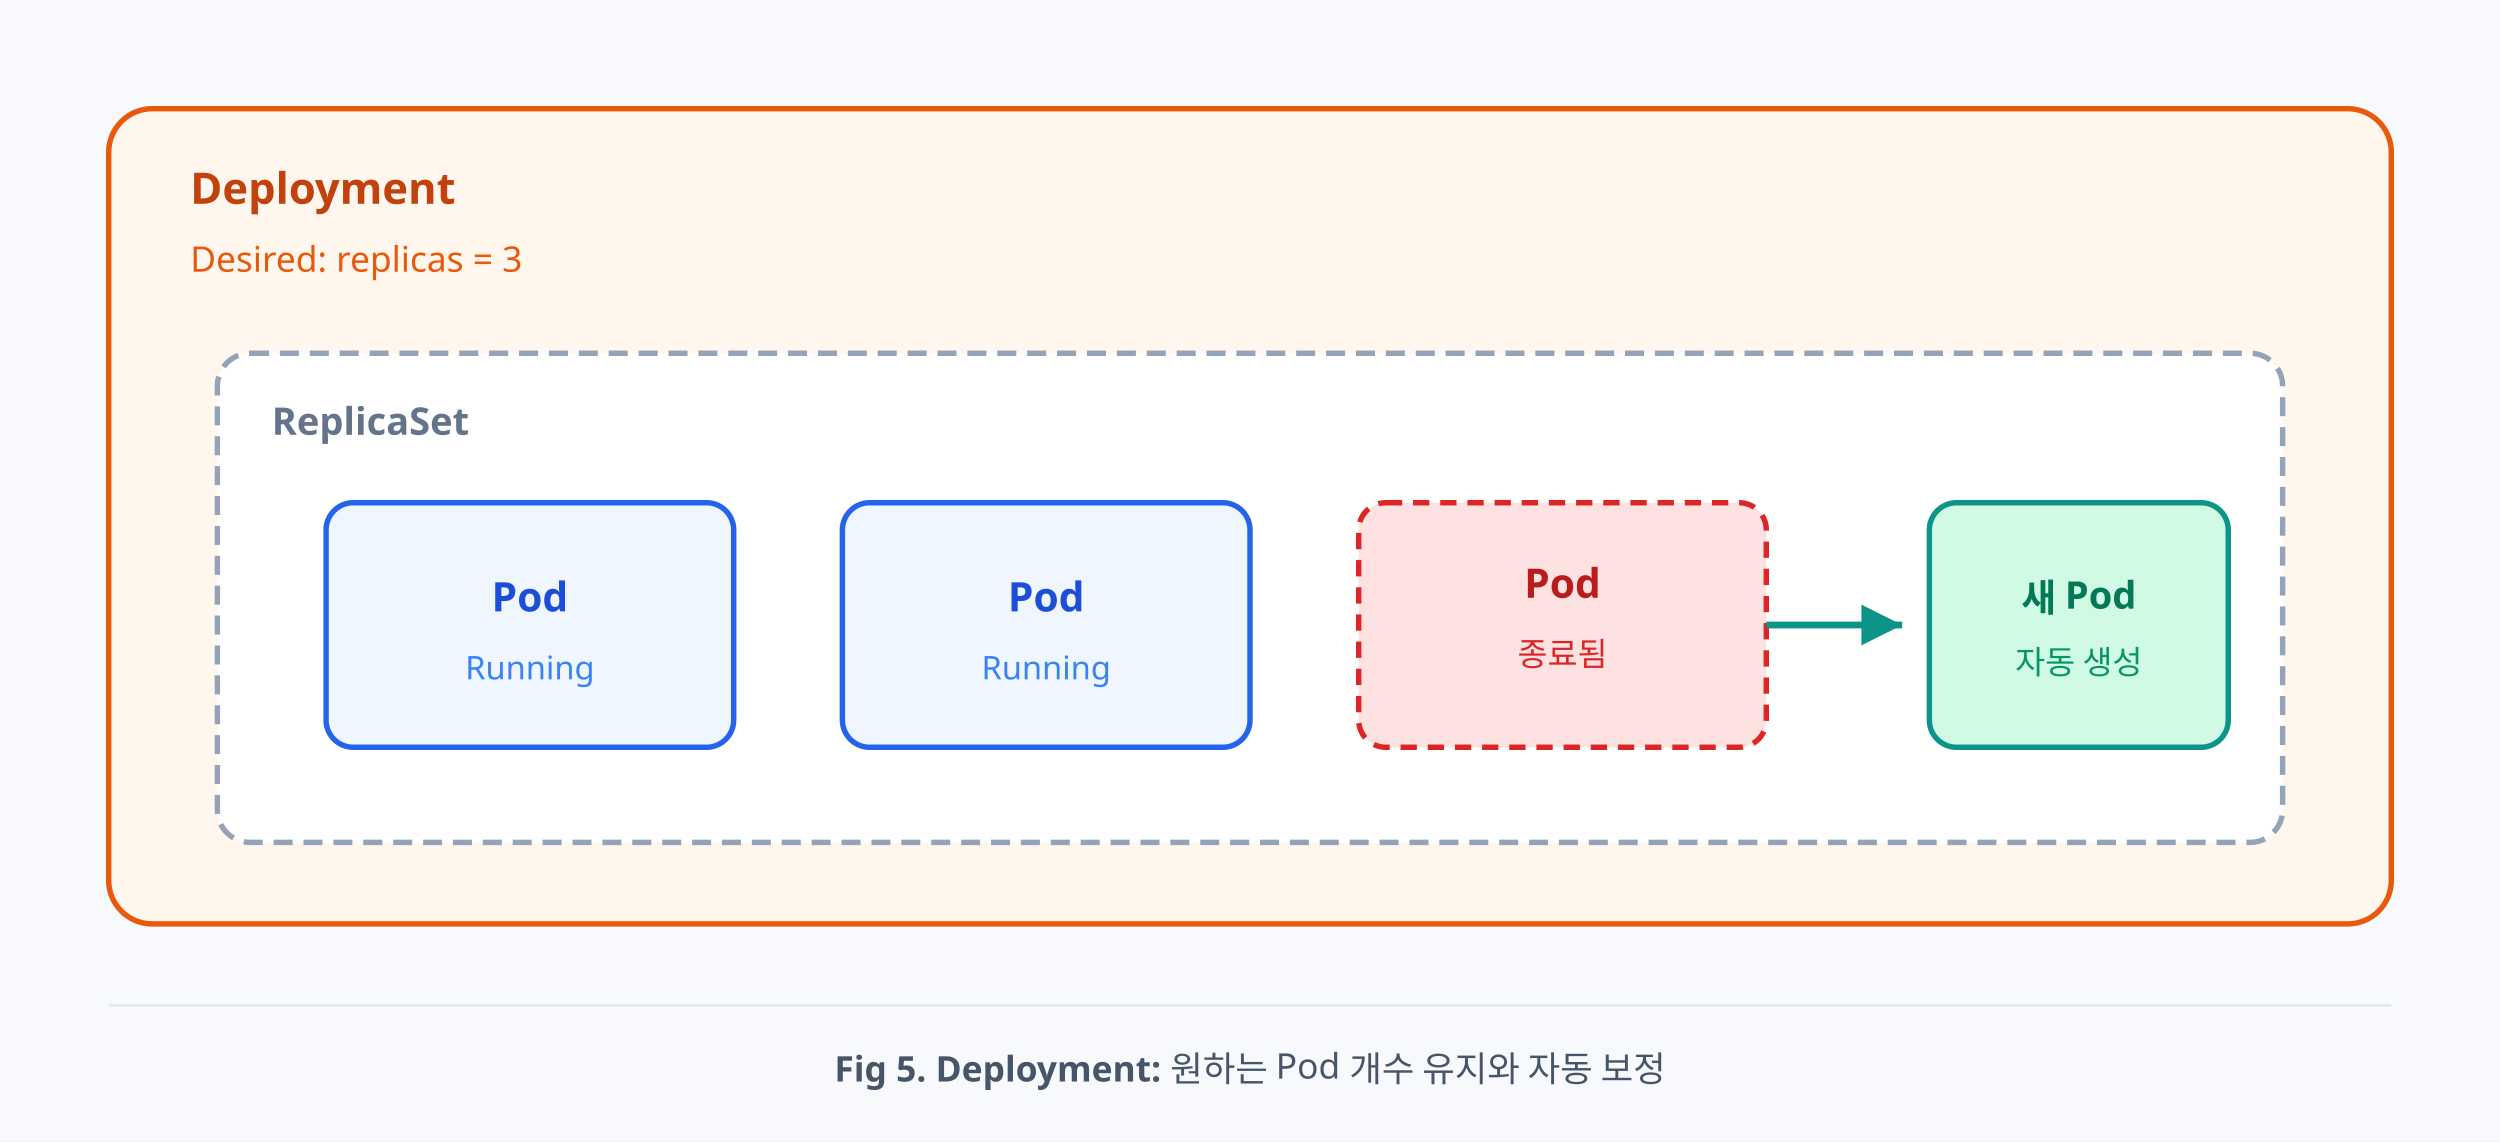
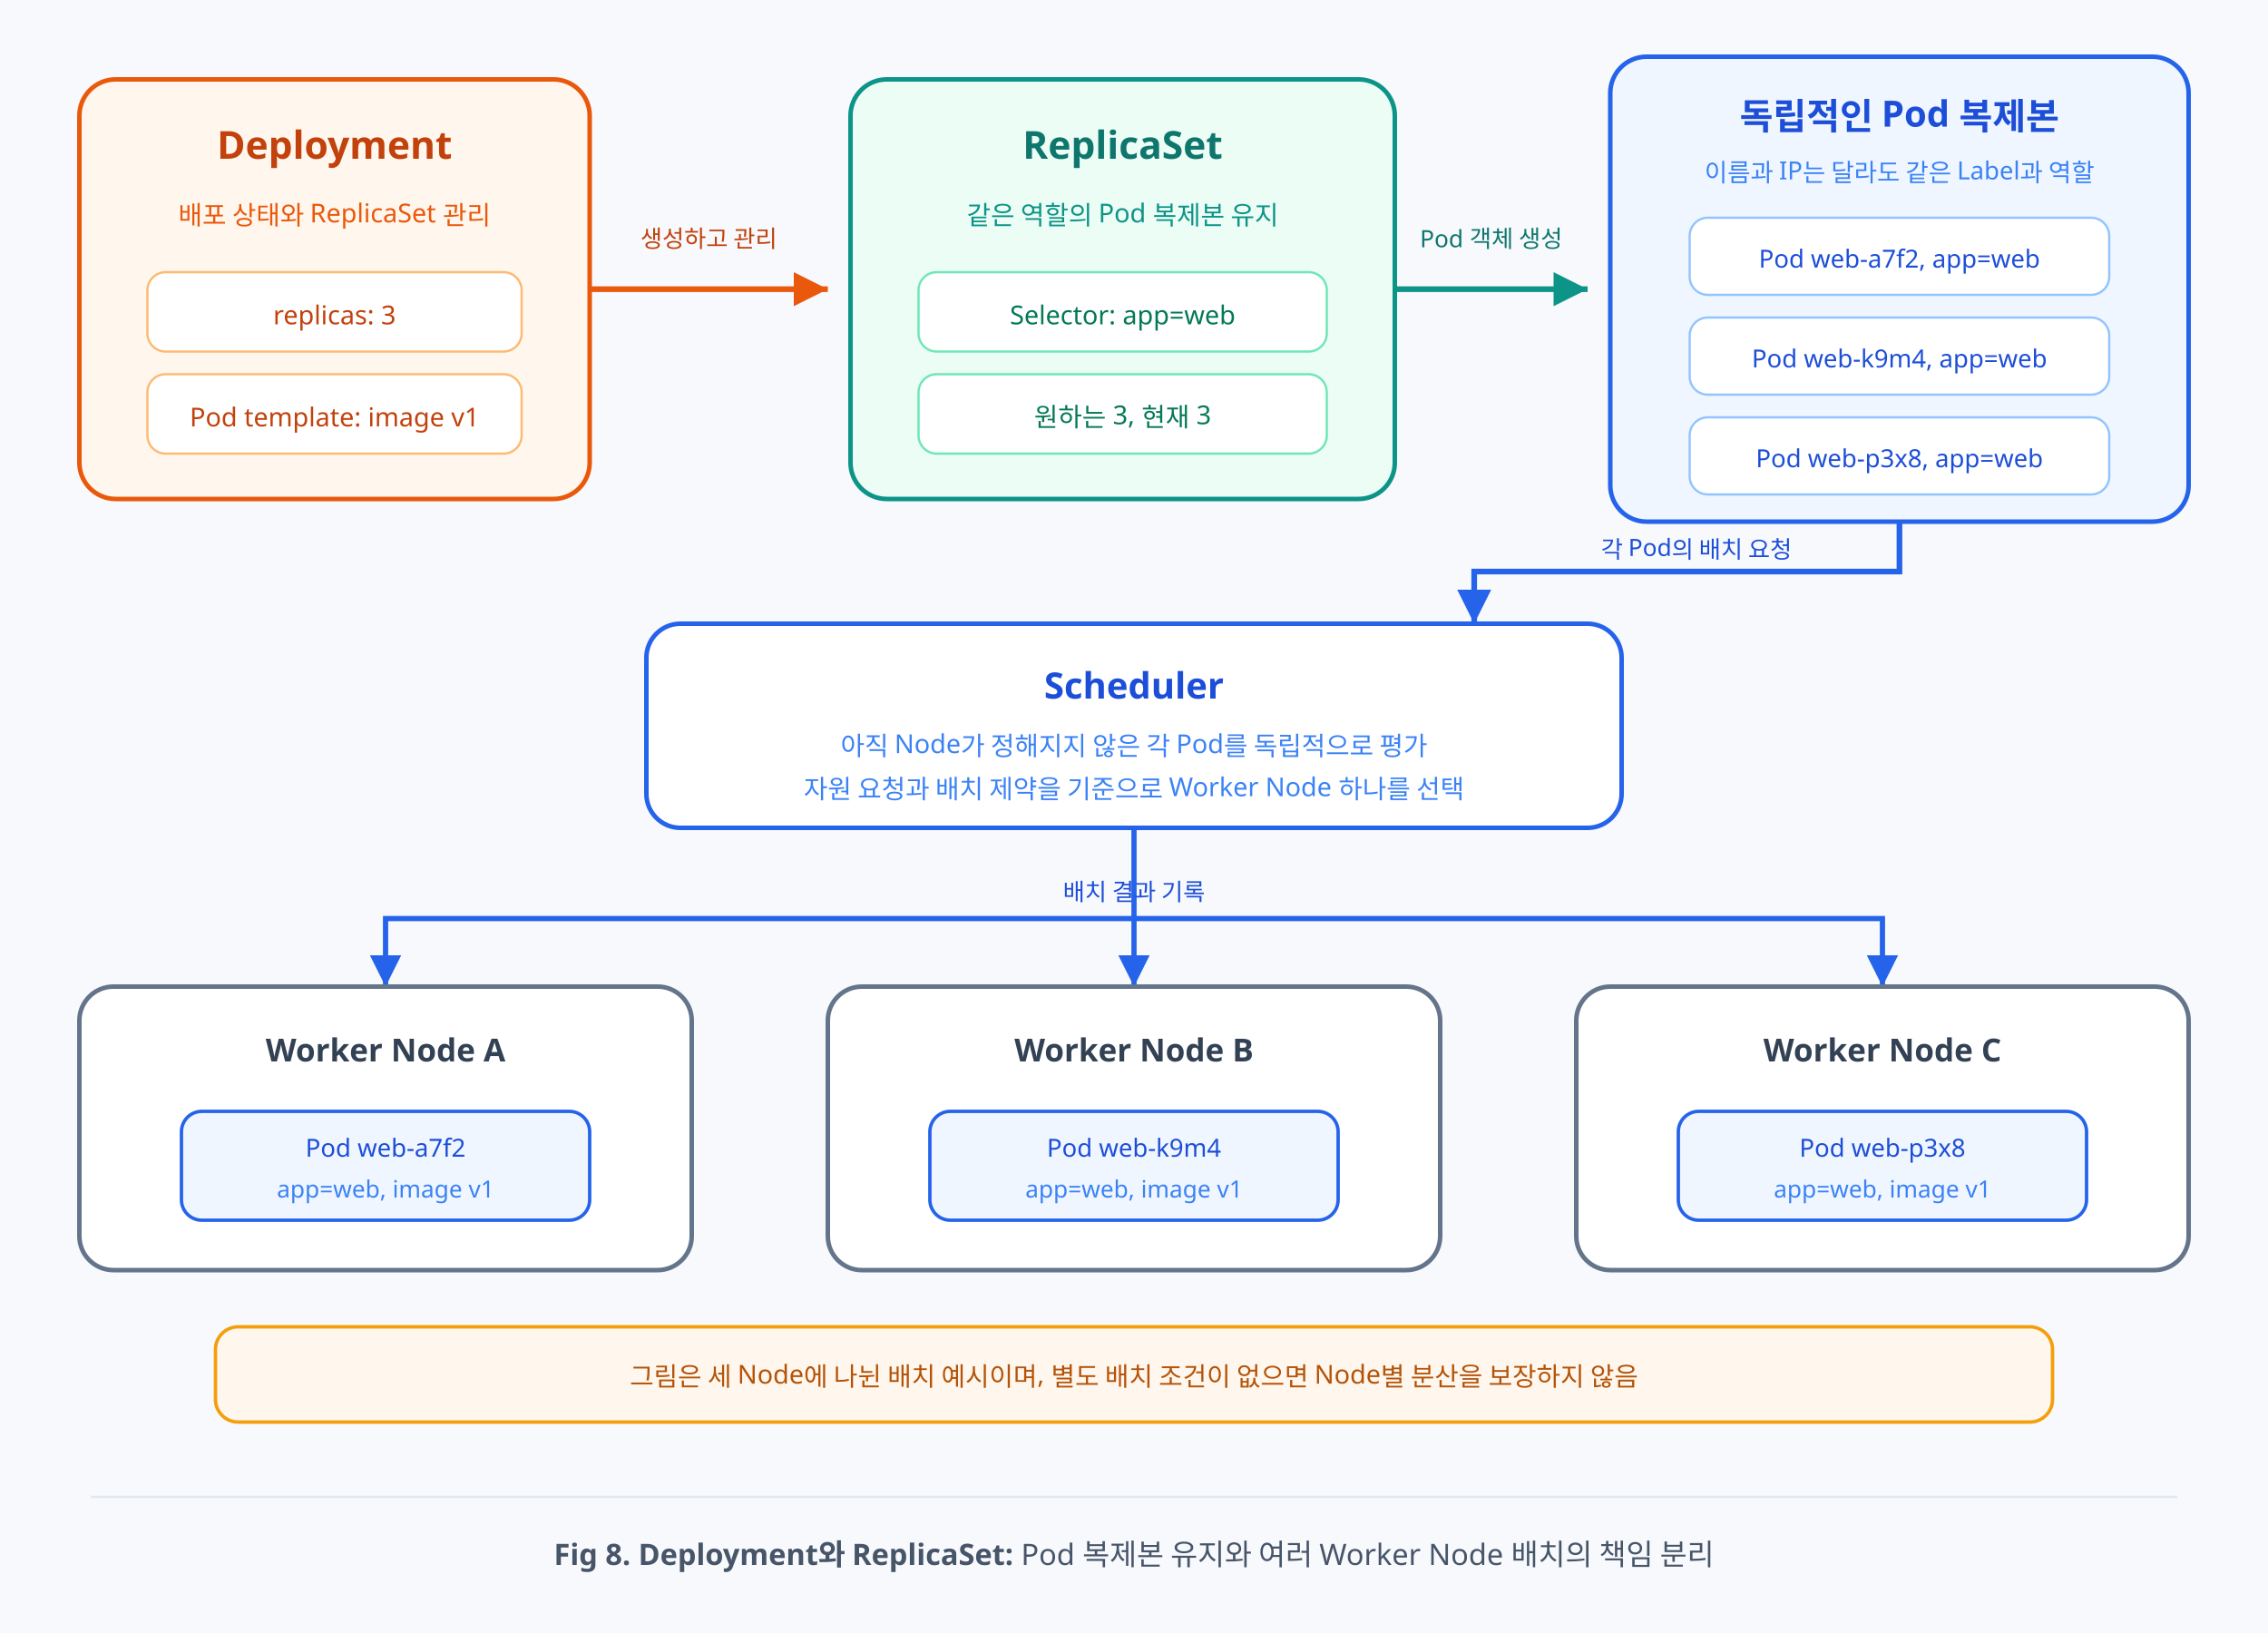
- <svg xmlns="http://www.w3.org/2000/svg" width="920" height="420" viewBox="0 0 920 420">
-   <rect width="920" height="420" fill="#F7F9FC" />
+ <svg xmlns="http://www.w3.org/2000/svg" width="1000" height="720" viewBox="0 0 1000 720">
+   <rect width="1000" height="720" fill="#F7F9FC" />
  <defs>
-     <marker id="dg" markerWidth="8" markerHeight="8" refX="6" refY="3" orient="auto">
+     <marker id="orange" markerWidth="8" markerHeight="8" refX="6" refY="3" orient="auto">
+       <path d="M0,0 L6,3 L0,6 Z" fill="#EA580C" />
+     </marker>
+     <marker id="green" markerWidth="8" markerHeight="8" refX="6" refY="3" orient="auto">
      <path d="M0,0 L6,3 L0,6 Z" fill="#0D9488" />
    </marker>
+     <marker id="blue" markerWidth="8" markerHeight="8" refX="6" refY="3" orient="auto">
+       <path d="M0,0 L6,3 L0,6 Z" fill="#2563EB" />
+     </marker>
  </defs>
-   <rect x="40" y="40" width="840" height="300" rx="16" fill="#FFF7ED" stroke="#EA580C" stroke-width="2" />
-   <text x="70" y="75" font-family="Apple SD Gothic Neo, Noto Sans KR, sans-serif" font-size="16" fill="#C2410C" font-weight="600">Deployment</text>
-   <text x="70" y="100" font-family="Apple SD Gothic Neo, Noto Sans KR, sans-serif" font-size="13" fill="#EA580C">Desired: replicas = 3</text>
-   <rect x="80" y="130" width="760" height="180" rx="12" fill="#FFFFFF" stroke="#94A3B8" stroke-width="2" stroke-dasharray="7 4" />
-   <text x="100" y="160" font-family="Apple SD Gothic Neo, Noto Sans KR, sans-serif" font-size="14" fill="#64748B" font-weight="600">ReplicaSet</text>
-   <rect x="120" y="185" width="150" height="90" rx="10" fill="#EFF6FF" stroke="#2563EB" stroke-width="2" />
-   <text x="195" y="225" text-anchor="middle" font-family="Apple SD Gothic Neo, Noto Sans KR, sans-serif" font-size="15" fill="#1D4ED8" font-weight="600">Pod</text>
-   <text x="195" y="250" text-anchor="middle" font-family="Apple SD Gothic Neo, Noto Sans KR, sans-serif" font-size="12" fill="#3B82F6">Running</text>
-   <rect x="310" y="185" width="150" height="90" rx="10" fill="#EFF6FF" stroke="#2563EB" stroke-width="2" />
-   <text x="385" y="225" text-anchor="middle" font-family="Apple SD Gothic Neo, Noto Sans KR, sans-serif" font-size="15" fill="#1D4ED8" font-weight="600">Pod</text>
-   <text x="385" y="250" text-anchor="middle" font-family="Apple SD Gothic Neo, Noto Sans KR, sans-serif" font-size="12" fill="#3B82F6">Running</text>
-   <rect x="500" y="185" width="150" height="90" rx="10" fill="#FEE2E2" stroke="#DC2626" stroke-width="2" stroke-dasharray="6 4" />
-   <text x="575" y="220" text-anchor="middle" font-family="Apple SD Gothic Neo, Noto Sans KR, sans-serif" font-size="15" fill="#B91C1C" font-weight="600">Pod</text>
-   <text x="575" y="245" text-anchor="middle" font-family="Apple SD Gothic Neo, Noto Sans KR, sans-serif" font-size="12" fill="#DC2626">종료됨</text>
-   <path d="M650 230 H700" fill="none" stroke="#0D9488" stroke-width="2.5" marker-end="url(#dg)" />
-   <rect x="710" y="185" width="110" height="90" rx="10" fill="#D1FAE5" stroke="#0D9488" stroke-width="2" />
-   <text x="765" y="225" text-anchor="middle" font-family="Apple SD Gothic Neo, Noto Sans KR, sans-serif" font-size="14" fill="#047857" font-weight="600">새 Pod</text>
-   <text x="765" y="248" text-anchor="middle" font-family="Apple SD Gothic Neo, Noto Sans KR, sans-serif" font-size="12" fill="#059669">자동 생성</text>
-   <line x1="40" y1="370" x2="880" y2="370" stroke="#E2E8F0" stroke-width="1" />
-   <text x="460" y="398" text-anchor="middle" font-family="Apple SD Gothic Neo, Noto Sans KR, sans-serif" font-size="13" fill="#475569">
-     <tspan font-weight="600">Fig 5. Deployment:</tspan>
-     <tspan> 원하는 Pod 개수 유지와 자동 보정</tspan>
+   <rect x="35" y="35" width="225" height="185" rx="16" fill="#FFF7ED" stroke="#EA580C" stroke-width="2" />
+   <text x="147.5" y="70" text-anchor="middle" font-family="Apple SD Gothic Neo, Noto Sans KR, sans-serif" font-size="17" fill="#C2410C" font-weight="700">Deployment</text>
+   <text x="147.5" y="99" text-anchor="middle" font-family="Apple SD Gothic Neo, Noto Sans KR, sans-serif" font-size="11.5" fill="#EA580C">배포 상태와 ReplicaSet 관리</text>
+   <rect x="65" y="120" width="165" height="35" rx="8" fill="#FFFFFF" stroke="#FDBA74" />
+   <text x="147.5" y="143" text-anchor="middle" font-family="Apple SD Gothic Neo, Noto Sans KR, sans-serif" font-size="11.5" fill="#C2410C">replicas: 3</text>
+   <rect x="65" y="165" width="165" height="35" rx="8" fill="#FFFFFF" stroke="#FDBA74" />
+   <text x="147.5" y="188" text-anchor="middle" font-family="Apple SD Gothic Neo, Noto Sans KR, sans-serif" font-size="11.5" fill="#C2410C">Pod template: image v1</text>
+   <path d="M260 127.5 H365" fill="none" stroke="#EA580C" stroke-width="2.5" marker-end="url(#orange)" />
+   <text x="312.5" y="109" text-anchor="middle" font-family="Apple SD Gothic Neo, Noto Sans KR, sans-serif" font-size="10.5" fill="#C2410C">생성하고 관리</text>
+   <rect x="375" y="35" width="240" height="185" rx="16" fill="#ECFDF5" stroke="#0D9488" stroke-width="2" />
+   <text x="495" y="70" text-anchor="middle" font-family="Apple SD Gothic Neo, Noto Sans KR, sans-serif" font-size="17" fill="#0F766E" font-weight="700">ReplicaSet</text>
+   <text x="495" y="99" text-anchor="middle" font-family="Apple SD Gothic Neo, Noto Sans KR, sans-serif" font-size="11.5" fill="#0D9488">같은 역할의 Pod 복제본 유지</text>
+   <rect x="405" y="120" width="180" height="35" rx="8" fill="#FFFFFF" stroke="#6EE7B7" />
+   <text x="495" y="143" text-anchor="middle" font-family="Apple SD Gothic Neo, Noto Sans KR, sans-serif" font-size="11.5" fill="#047857">Selector: app=web</text>
+   <rect x="405" y="165" width="180" height="35" rx="8" fill="#FFFFFF" stroke="#6EE7B7" />
+   <text x="495" y="188" text-anchor="middle" font-family="Apple SD Gothic Neo, Noto Sans KR, sans-serif" font-size="11.5" fill="#047857">원하는 3, 현재 3</text>
+   <path d="M615 127.5 H700" fill="none" stroke="#0D9488" stroke-width="2.5" marker-end="url(#green)" />
+   <text x="657.5" y="109" text-anchor="middle" font-family="Apple SD Gothic Neo, Noto Sans KR, sans-serif" font-size="10.5" fill="#0F766E">Pod 객체 생성</text>
+   <rect x="710" y="25" width="255" height="205" rx="16" fill="#EFF6FF" stroke="#2563EB" stroke-width="2" />
+   <text x="837.5" y="57" text-anchor="middle" font-family="Apple SD Gothic Neo, Noto Sans KR, sans-serif" font-size="16" fill="#1D4ED8" font-weight="700">독립적인 Pod 복제본</text>
+   <text x="837.5" y="80" text-anchor="middle" font-family="Apple SD Gothic Neo, Noto Sans KR, sans-serif" font-size="11" fill="#3B82F6">이름과 IP는 달라도 같은 Label과 역할</text>
+   <rect x="745" y="96" width="185" height="34" rx="8" fill="#FFFFFF" stroke="#93C5FD" />
+   <text x="837.5" y="118" text-anchor="middle" font-family="Apple SD Gothic Neo, Noto Sans KR, sans-serif" font-size="11" fill="#1D4ED8">Pod web-a7f2, app=web</text>
+   <rect x="745" y="140" width="185" height="34" rx="8" fill="#FFFFFF" stroke="#93C5FD" />
+   <text x="837.5" y="162" text-anchor="middle" font-family="Apple SD Gothic Neo, Noto Sans KR, sans-serif" font-size="11" fill="#1D4ED8">Pod web-k9m4, app=web</text>
+   <rect x="745" y="184" width="185" height="34" rx="8" fill="#FFFFFF" stroke="#93C5FD" />
+   <text x="837.5" y="206" text-anchor="middle" font-family="Apple SD Gothic Neo, Noto Sans KR, sans-serif" font-size="11" fill="#1D4ED8">Pod web-p3x8, app=web</text>
+   <path d="M837.5 230 V252 H650 V275" fill="none" stroke="#2563EB" stroke-width="2.5" marker-end="url(#blue)" />
+   <text x="748" y="246" text-anchor="middle" font-family="Apple SD Gothic Neo, Noto Sans KR, sans-serif" font-size="10.5" fill="#1D4ED8">각 Pod의 배치 요청</text>
+   <rect x="285" y="275" width="430" height="90" rx="15" fill="#FFFFFF" stroke="#2563EB" stroke-width="2" />
+   <text x="500" y="308" text-anchor="middle" font-family="Apple SD Gothic Neo, Noto Sans KR, sans-serif" font-size="16" fill="#1D4ED8" font-weight="700">Scheduler</text>
+   <text x="500" y="333" text-anchor="middle" font-family="Apple SD Gothic Neo, Noto Sans KR, sans-serif" font-size="11.5" fill="#3B82F6">아직 Node가 정해지지 않은 각 Pod를 독립적으로 평가</text>
+   <text x="500" y="352" text-anchor="middle" font-family="Apple SD Gothic Neo, Noto Sans KR, sans-serif" font-size="11.5" fill="#3B82F6">자원 요청과 배치 제약을 기준으로 Worker Node 하나를 선택</text>
+   <path d="M500 365 V405 H170 V435" fill="none" stroke="#2563EB" stroke-width="2.3" marker-end="url(#blue)" />
+   <path d="M500 405 V435" fill="none" stroke="#2563EB" stroke-width="2.3" marker-end="url(#blue)" />
+   <path d="M500 405 H830 V435" fill="none" stroke="#2563EB" stroke-width="2.3" marker-end="url(#blue)" />
+   <text x="500" y="397" text-anchor="middle" font-family="Apple SD Gothic Neo, Noto Sans KR, sans-serif" font-size="10.5" fill="#1D4ED8">배치 결과 기록</text>
+   <rect x="35" y="435" width="270" height="125" rx="15" fill="#FFFFFF" stroke="#64748B" stroke-width="2" />
+   <text x="170" y="468" text-anchor="middle" font-family="Apple SD Gothic Neo, Noto Sans KR, sans-serif" font-size="14" fill="#334155" font-weight="700">Worker Node A</text>
+   <rect x="80" y="490" width="180" height="48" rx="9" fill="#EFF6FF" stroke="#2563EB" stroke-width="1.5" />
+   <text x="170" y="510" text-anchor="middle" font-family="Apple SD Gothic Neo, Noto Sans KR, sans-serif" font-size="11" fill="#1D4ED8">Pod web-a7f2</text>
+   <text x="170" y="528" text-anchor="middle" font-family="Apple SD Gothic Neo, Noto Sans KR, sans-serif" font-size="10.5" fill="#3B82F6">app=web, image v1</text>
+   <rect x="365" y="435" width="270" height="125" rx="15" fill="#FFFFFF" stroke="#64748B" stroke-width="2" />
+   <text x="500" y="468" text-anchor="middle" font-family="Apple SD Gothic Neo, Noto Sans KR, sans-serif" font-size="14" fill="#334155" font-weight="700">Worker Node B</text>
+   <rect x="410" y="490" width="180" height="48" rx="9" fill="#EFF6FF" stroke="#2563EB" stroke-width="1.5" />
+   <text x="500" y="510" text-anchor="middle" font-family="Apple SD Gothic Neo, Noto Sans KR, sans-serif" font-size="11" fill="#1D4ED8">Pod web-k9m4</text>
+   <text x="500" y="528" text-anchor="middle" font-family="Apple SD Gothic Neo, Noto Sans KR, sans-serif" font-size="10.5" fill="#3B82F6">app=web, image v1</text>
+   <rect x="695" y="435" width="270" height="125" rx="15" fill="#FFFFFF" stroke="#64748B" stroke-width="2" />
+   <text x="830" y="468" text-anchor="middle" font-family="Apple SD Gothic Neo, Noto Sans KR, sans-serif" font-size="14" fill="#334155" font-weight="700">Worker Node C</text>
+   <rect x="740" y="490" width="180" height="48" rx="9" fill="#EFF6FF" stroke="#2563EB" stroke-width="1.5" />
+   <text x="830" y="510" text-anchor="middle" font-family="Apple SD Gothic Neo, Noto Sans KR, sans-serif" font-size="11" fill="#1D4ED8">Pod web-p3x8</text>
+   <text x="830" y="528" text-anchor="middle" font-family="Apple SD Gothic Neo, Noto Sans KR, sans-serif" font-size="10.5" fill="#3B82F6">app=web, image v1</text>
+   <rect x="95" y="585" width="810" height="42" rx="10" fill="#FFF7ED" stroke="#F59E0B" stroke-width="1.5" />
+   <text x="500" y="611" text-anchor="middle" font-family="Apple SD Gothic Neo, Noto Sans KR, sans-serif" font-size="11.5" fill="#B45309">그림은 세 Node에 나뉜 배치 예시이며, 별도 배치 조건이 없으면 Node별 분산을 보장하지 않음</text>
+   <line x1="40" y1="660" x2="960" y2="660" stroke="#E2E8F0" />
+   <text x="500" y="690" text-anchor="middle" font-family="Apple SD Gothic Neo, Noto Sans KR, sans-serif" font-size="13" fill="#475569">
+     <tspan font-weight="600">Fig 8. Deployment와 ReplicaSet:</tspan>
+     <tspan> Pod 복제본 유지와 여러 Worker Node 배치의 책임 분리</tspan>
  </text>
</svg>
